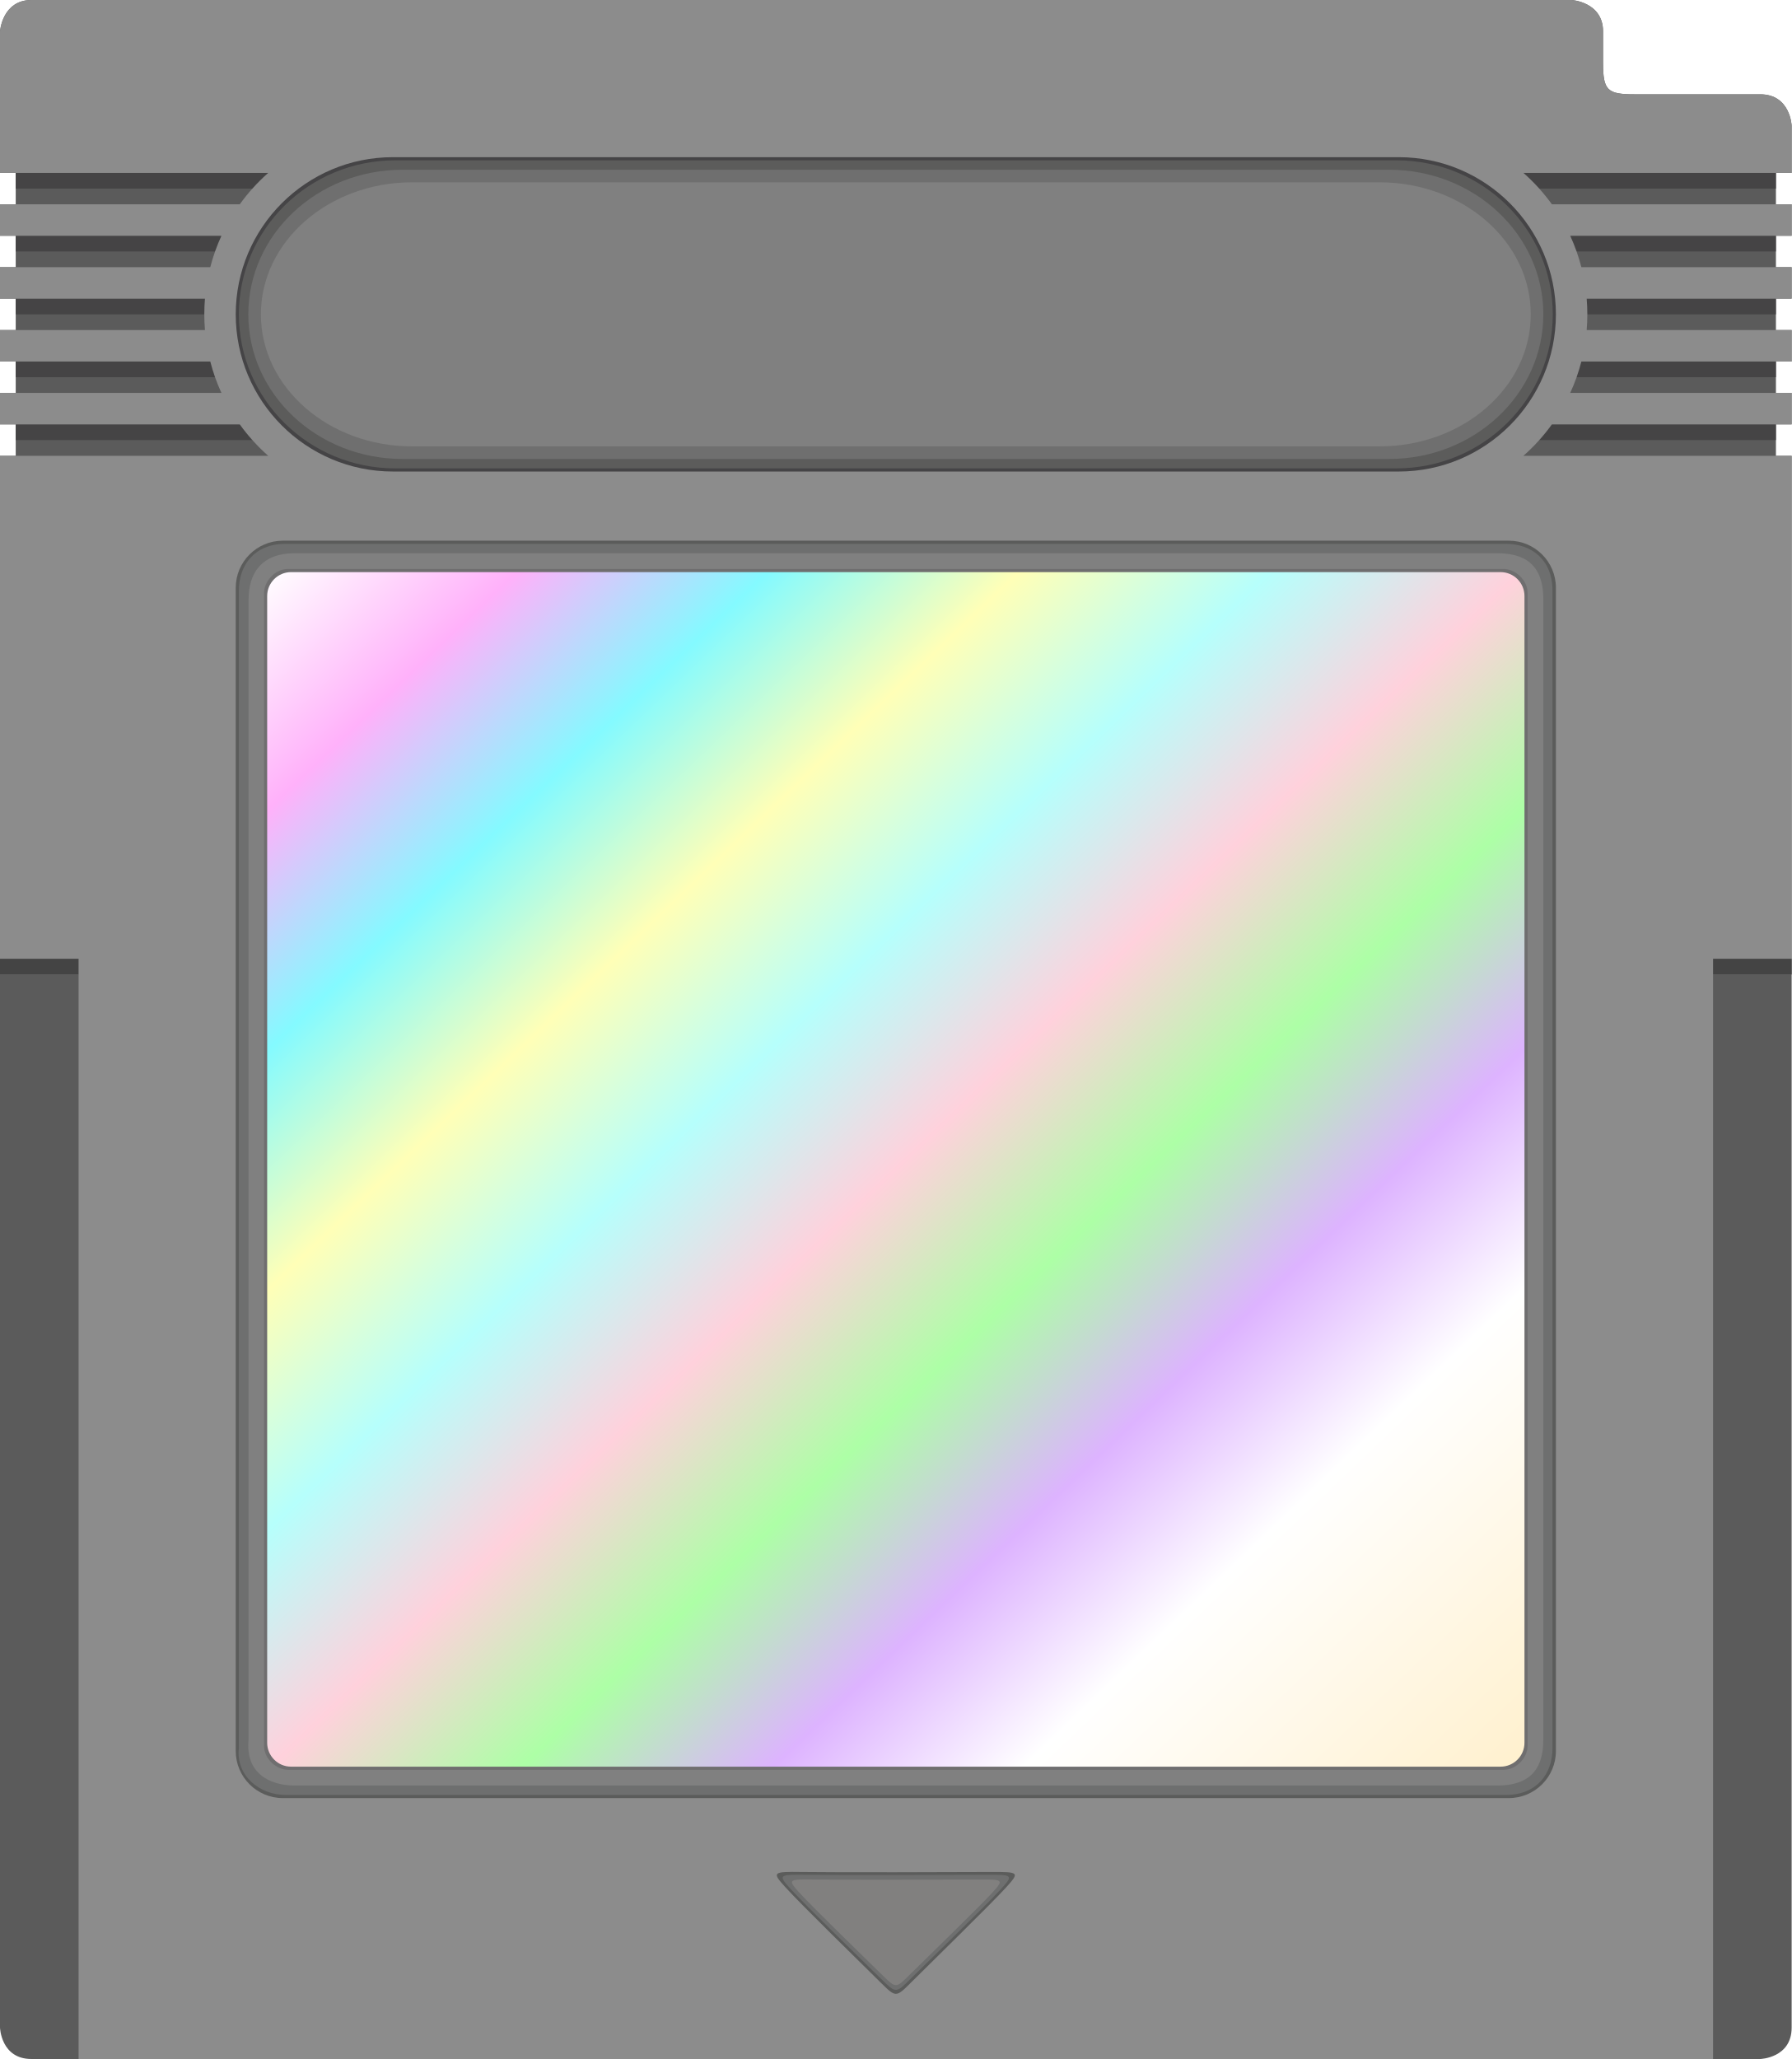
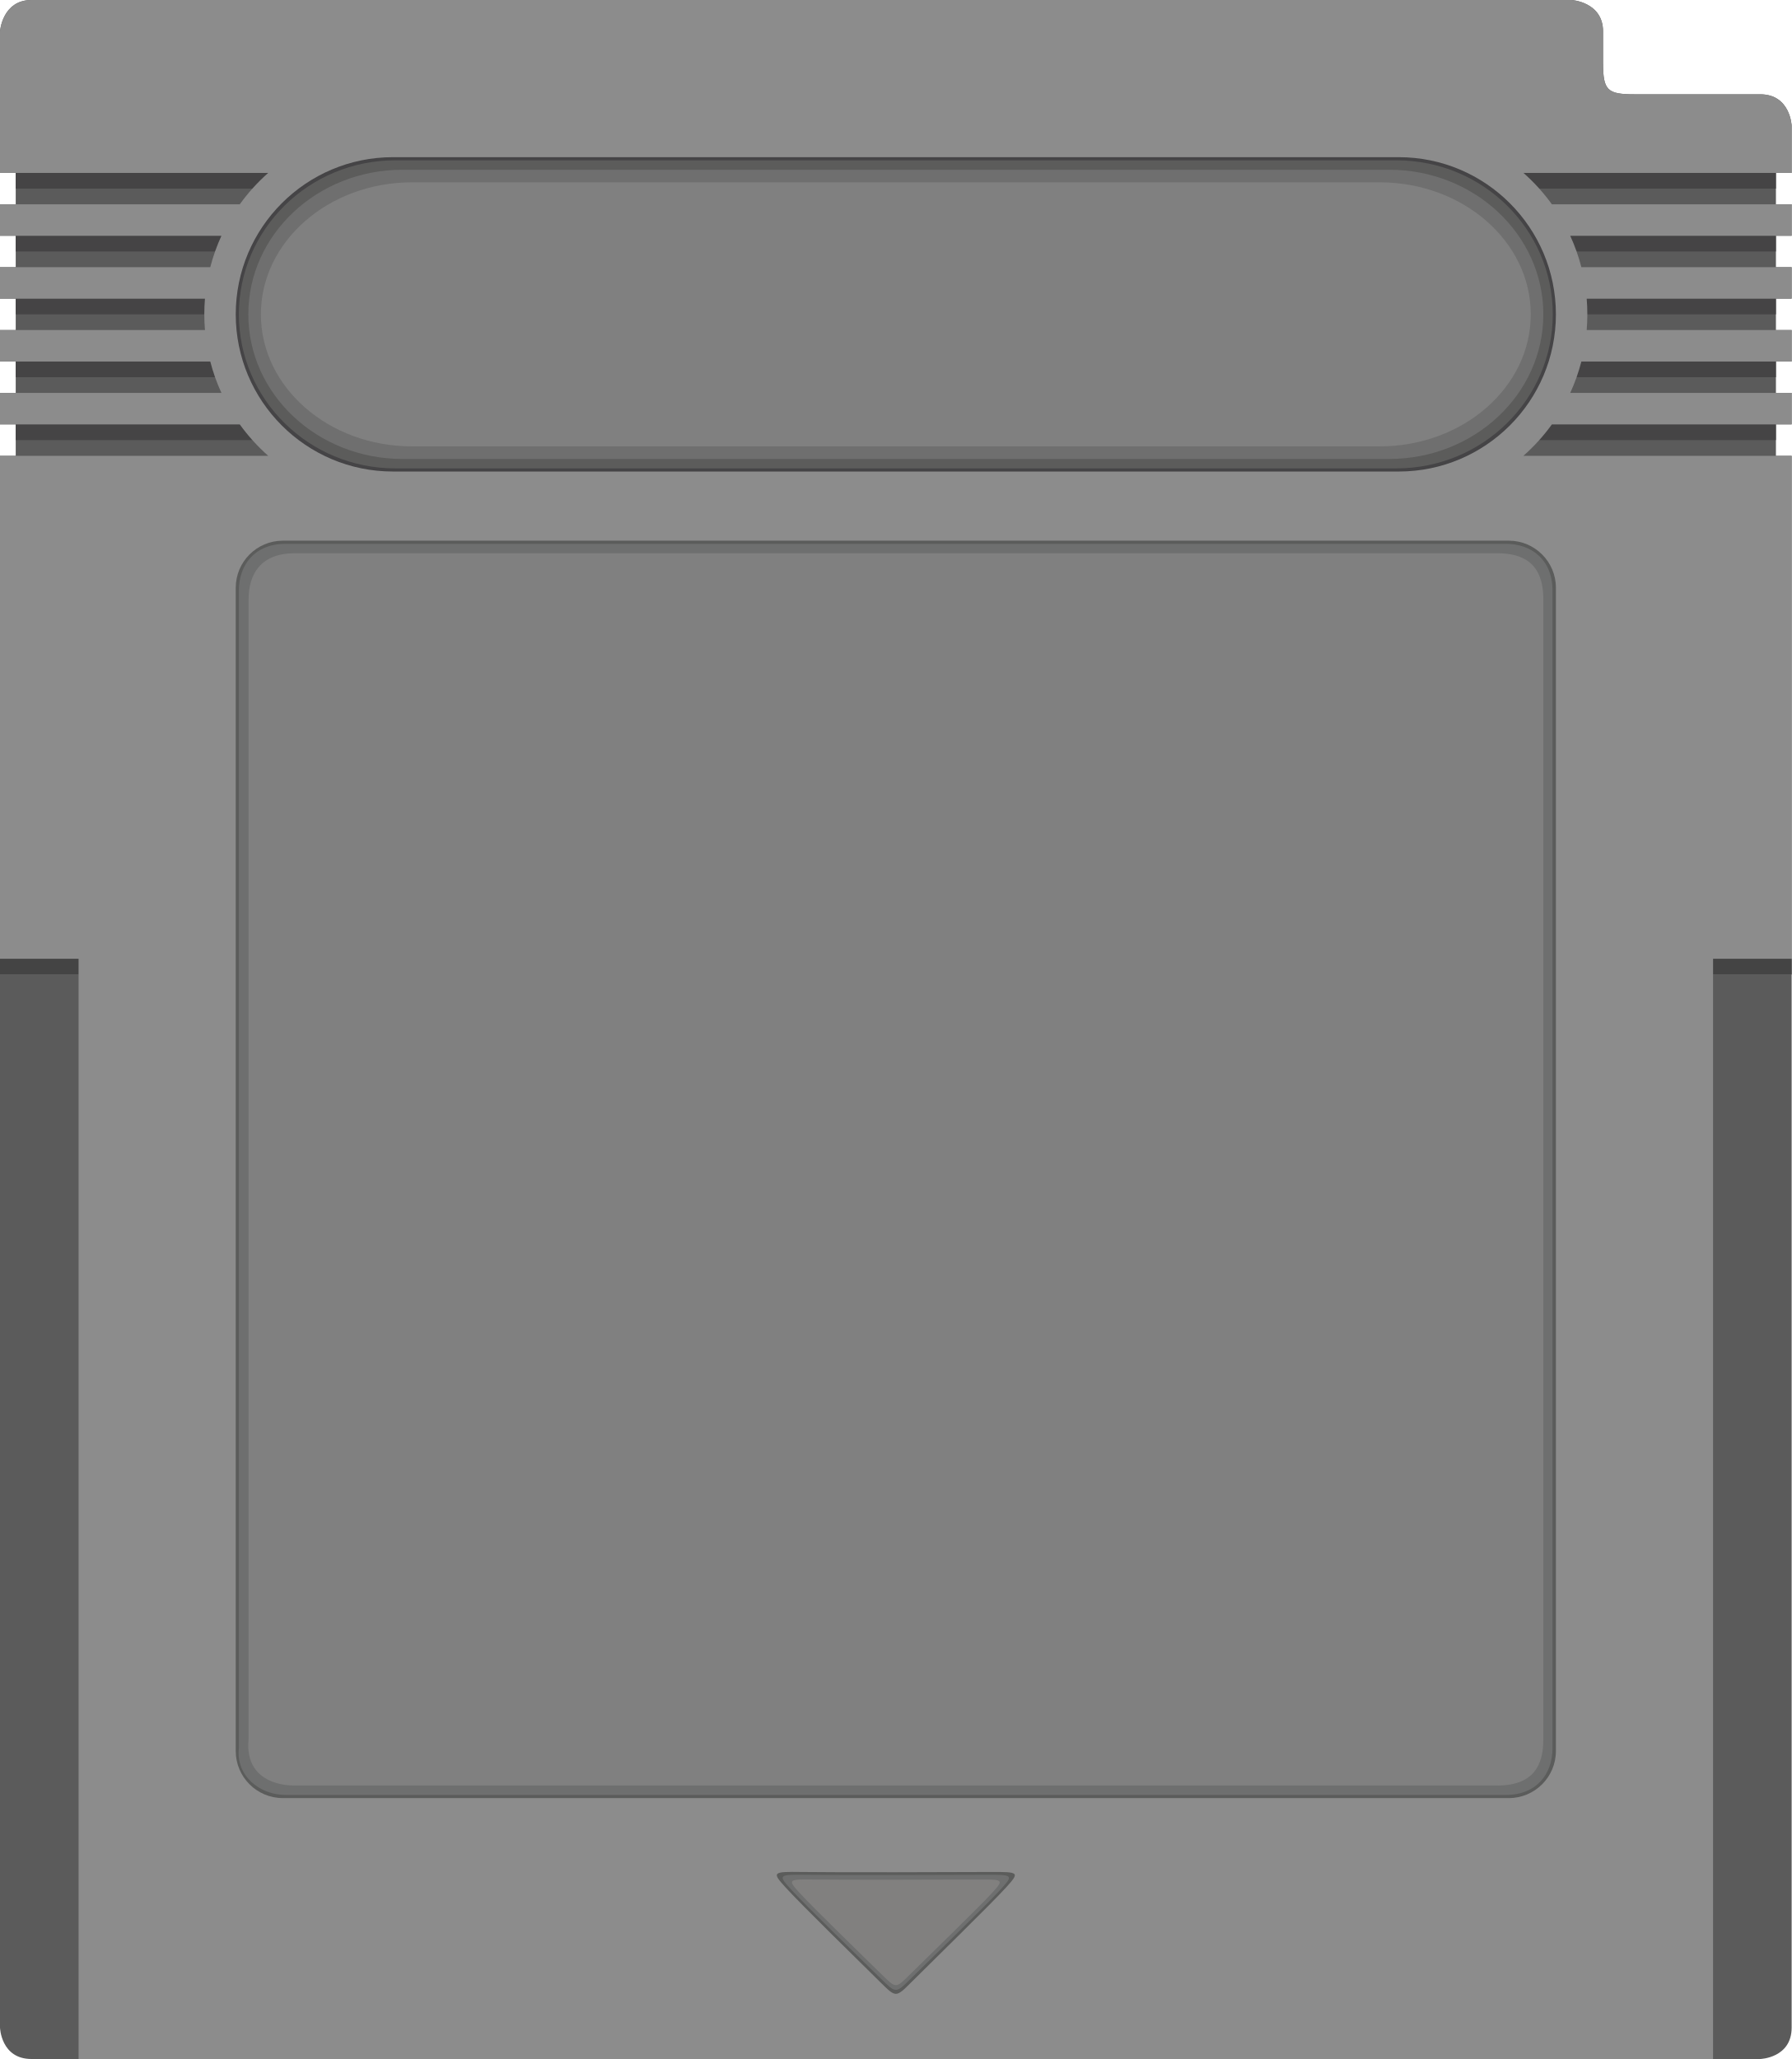
<svg xmlns="http://www.w3.org/2000/svg" version="1.1" viewBox="0 0 570 655">
  <style>
        path {
            fill: linear-gradient(red, yellow);
        }
    </style>
-   <defs>
-     <linearGradient id="holographicGradient" x1="0%" y1="0%" x2="100%" y2="100%">
-       <stop offset="0%" stop-color="rgb(255, 255, 255)" />
-       <stop offset="10%" stop-color="rgb(255, 177, 250)" />
-       <stop offset="20%" stop-color="rgb(132, 250, 255)" />
-       <stop offset="30%" stop-color="rgb(255, 255, 183)" />
-       <stop offset="40%" stop-color="rgb(182, 255, 252)" />
-       <stop offset="50%" stop-color="rgb(255, 209, 220)" />
-       <stop offset="60%" stop-color="rgb(173, 255, 166)" />
-       <stop offset="70%" stop-color="rgb(221, 179, 255)" />
-       <stop offset="80%" stop-color="rgb(255, 255, 255)" />
-       <stop offset="100%" stop-color="rgb(255, 240, 205)" />
-     </linearGradient>
-   </defs>
  <path id="gamepak" d="M 570 145 L 565 145 L 565 135 L 570 135 L 570 125 L 565 125 L 565 115 L 570 115 L 570 105 L 565 105 L 565 95 L 570 95 L 570 85 L 565 85 L 565 75 L 570 75 L 570 65 L 565 65 L 565 55 L 570 55 L 570 40 C 570 40 569.623 30 560 30 L 520 30 C 511.365 30 510 28.764 510 20 L 510 10 C 510 .614 500 -5684342e-20 500 -5684342e-20 L 10 -5684342e-20 C .692 .019 0 10 0 10 L 0 55 L 5 55 L 5 65 L 0 65 L 0 75 L 5 75 L 5 85 L 0 85 L 0 95 L 5 95 L 5 105 L 0 105 L 0 115 L 5 115 L 5 125 L 0 125 L 0 135 L 5 135 L 5 145 L 0 145 L 0 645 C 0 645 .287 655 10 655 L 560 655 C 560 655 570 654.714 570 645 C 570.001 630 570 145 570 145 Z" fill="#5b5b5b" />
  <path id="GroovesShadow" d="M 5 55 L 5 60 L 565 60 L 565 55 Z M 5 75 L 5 80 L 565 80 L 565 75 Z M 5 95 L 5 100 L 565 100 L 565 95 Z M 5 115 L 5 120 L 565 120 L 565 115 Z M 5 135 L 5 140 L 565 140 L 565 135 Z" fill="#454445" />
  <path id="case" d="M 4316547e-11 55 L 85.331 55 C 81.953 57.981 78.912 61.335 76.274 65 L 4316547e-11 65 L 4316547e-11 75 L 70.448 75 C 68.981 78.192 67.786 81.536 66.894 85 L 4316547e-11 85 L 4316547e-11 95 L 65.206 95 C 65.069 96.652 65 98.318 65 100 C 65 101.682 65.069 103.348 65.206 105 L 4316547e-11 105 L 4316547e-11 115 L 66.894 115 C 67.786 118.464 68.981 121.806 70.448 125 L 4316547e-11 125 L 4316547e-11 135 L 76.274 135 C 78.912 138.665 81.953 142.02 85.331 145 L 4316547e-11 145 L 4316547e-11 310 L 25 310 L 25 655 L 545 655 L 545 310 L 570 310 L 570 145 L 484.669 145 C 488.047 142.019 491.088 138.665 493.726 135 L 570 135 L 570 125 L 499.552 125 C 501.019 121.808 502.214 118.464 503.106 115 L 570 115 L 570 105 L 504.794 105 C 504.931 103.348 505 101.682 505 100 C 505 98.318 504.931 96.652 504.794 95 L 570 95 L 570 85 L 503.106 85 C 502.214 81.536 501.019 78.194 499.552 75 L 570 75 L 570 65 L 493.726 65 C 491.088 61.335 488.047 57.98 484.669 55 L 570 55 L 570 40 C 570 40 569.623 30 560 30 L 520 30 C 511.365 30 510 28.764 510 20 L 510 10 C 510 .614 500 11368684e-20 500 11368684e-20 L 10 11368684e-20 C .692 .019 4316547e-11 10 4316547e-11 10 Z" fill="#8c8c8c" />
  <path id="SidesTop" d="M 25 310 L 4316547e-11 310 L 4316547e-11 305 L 25 305 Z M 570 310 L 545 310 L 545 305 L 570 305 Z" fill="#444" />
  <g id="Group_38">
    <g id="Graphic_10">
      <path d="M 495 100 C 495 72.404 472.596 50 445 50 L 125 50 C 97.404 50 75 72.404 75 100 C 75 127.596 97.404 150 125 150 L 445 150 C 472.596 150 495 127.596 495 100 Z" fill="#454446" />
    </g>
    <g id="Graphic_29">
      <path d="M 494 100 C 494 72.956 471.703 51 444.238 51 L 125.762 51 C 98.297 51 76 72.956 76 100 C 76 127.044 98.297 149 125.762 149 L 444.238 149 C 471.703 149 494 127.044 494 100 Z" fill="#5c5c5b" />
    </g>
    <g id="Graphic_28">
      <path d="M 491 100 C 491 74.612 469.023 54 441.952 54 L 128.048 54 C 100.977 54 79 74.612 79 100 C 79 125.388 100.977 146 128.048 146 L 441.952 146 C 469.023 146 491 125.388 491 100 Z" fill="#6f6f6f" />
    </g>
    <g id="Graphic_33">
      <path d="M 487 100 C 487 76.819 465.45 58 438.905 58 L 131.095 58 C 104.551 58 83 76.819 83 100 C 83 123.181 104.551 142 131.095 142 L 438.905 142 C 465.45 142 487 123.181 487 100 Z" fill="gray" />
    </g>
  </g>
  <g id="Group_39">
    <g id="Graphic_8">
      <path d="M 495 186.97 C 495 178.708 488.292 172 480.03 172 L 89.97 172 C 81.708 172 75 178.708 75 186.97 L 75 557.03 C 75 565.292 81.708 572 89.97 572 L 480.03 572 C 488.292 572 495 565.292 495 557.03 Z" fill="#5b5c5b" />
    </g>
    <g id="Graphic_30">
      <path d="M 493.912 187.895 C 493.912 178.025 487.237 173 479.016 173 L 90.896 173 C 81.023 173 76 179.675 76 187.895 L 76 556.105 C 74.996 564.97 82.675 571 90.896 571 L 479.016 571 C 488.889 571 493.912 564.325 493.912 556.105 Z" fill="#6e6f6f" />
    </g>
    <g id="Graphic_31">
      <path d="M 491 190.67 C 491 179 484.421 176 476.318 176 L 93.769 176 C 83 176 79.088 182.574 79.088 190.67 L 79.088 553.33 C 78 564 85.666 568 93.769 568 L 476.318 568 C 488 568 491 561.426 491 553.33 Z" fill="gray" />
    </g>
  </g>
-   <g id="Graphic_32">
-     <path d="M 486 188.64 C 486 184.424 482 181 478.362 181 L 91.638 181 C 87.423 181 84 185 84 188.64 L 84 555.36 C 84 559.576 88 563 91.638 563 L 478.362 563 C 482.577 563 486 559 486 555.36 Z" fill="#6f6e6f" />
-   </g>
-   <path id="Label" d="M 485 189.6 C 485 185.406 481.594 182 477.4 182 L 92.6 182 C 88.406 182 85 185.406 85 189.6 L 85 554.4 C 85 558.594 88.406 562 92.6 562 L 477.4 562 C 481.594 562 485 558.594 485 554.4 Z" fill="url(#holographicGradient)" />
  <g id="Group_40">
    <g id="Graphic_4">
      <path d="M 290.001 630.506 C 284.966 635.541 285.07 635.506 280.001 630.506 C 274.068 624.654 254.818 605.815 250.001 600.506 C 245.538 595.588 245.651 595.372 255.001 595.506 C 265.865 595.663 304.136 595.571 315.001 595.506 C 324.351 595.452 324.464 595.588 320.001 600.506 C 315.184 605.815 295.894 624.613 290.001 630.506 Z" fill="#5b5c5b" />
    </g>
    <g id="Graphic_36">
      <path d="M 289.756 629.447 C 284.968 634.201 285.067 634.168 280.247 629.447 C 274.605 623.921 256.301 606.133 251.721 601.12 C 247.477 596.477 247.584 596.273 256.475 596.399 C 266.805 596.547 303.196 596.46 313.528 596.399 C 322.418 596.347 322.526 596.477 318.282 601.12 C 313.702 606.133 295.359 623.883 289.756 629.447 Z" fill="#6e6f6f" />
    </g>
    <g id="Graphic_37">
      <path d="M 289.366 628.238 C 284.971 632.603 285.062 632.572 280.636 628.238 C 275.457 623.165 258.652 606.834 254.447 602.232 C 250.551 597.968 250.649 597.781 258.812 597.897 C 268.296 598.033 301.706 597.953 311.191 597.897 C 319.353 597.85 319.452 597.968 315.556 602.232 C 311.351 606.834 294.511 623.129 289.366 628.238 Z" fill="#81807f" />
    </g>
  </g>
</svg>
